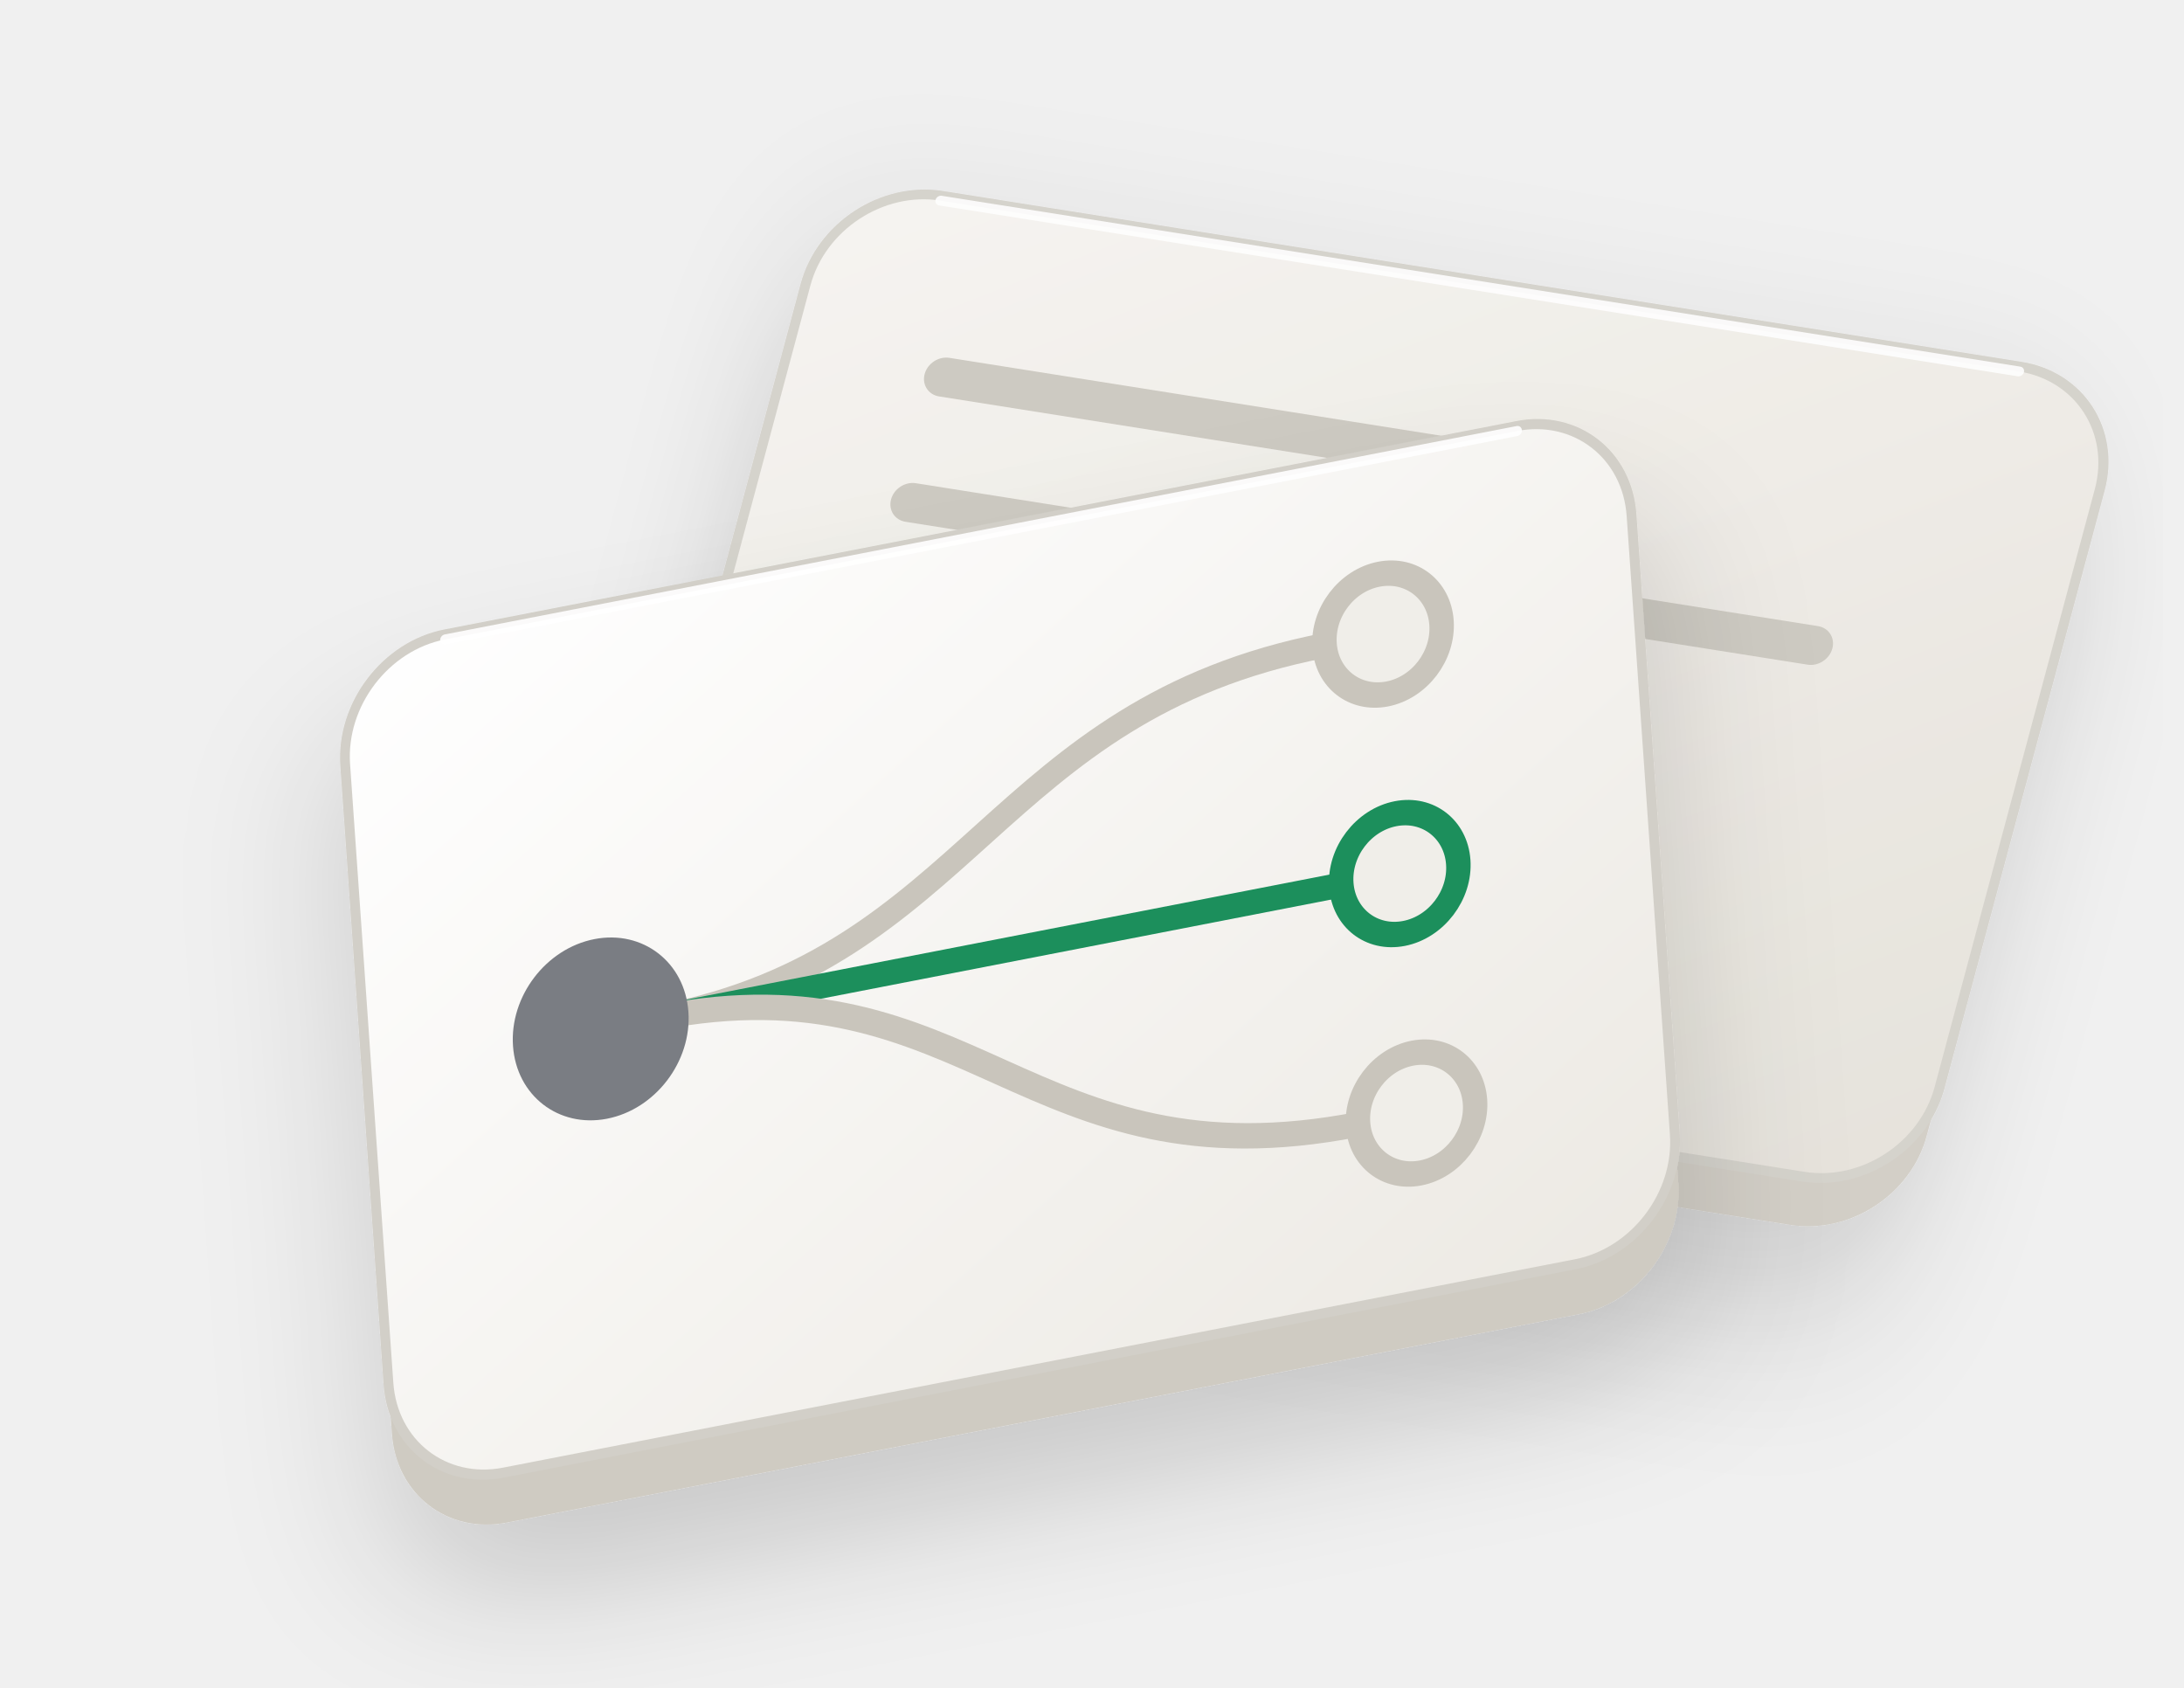
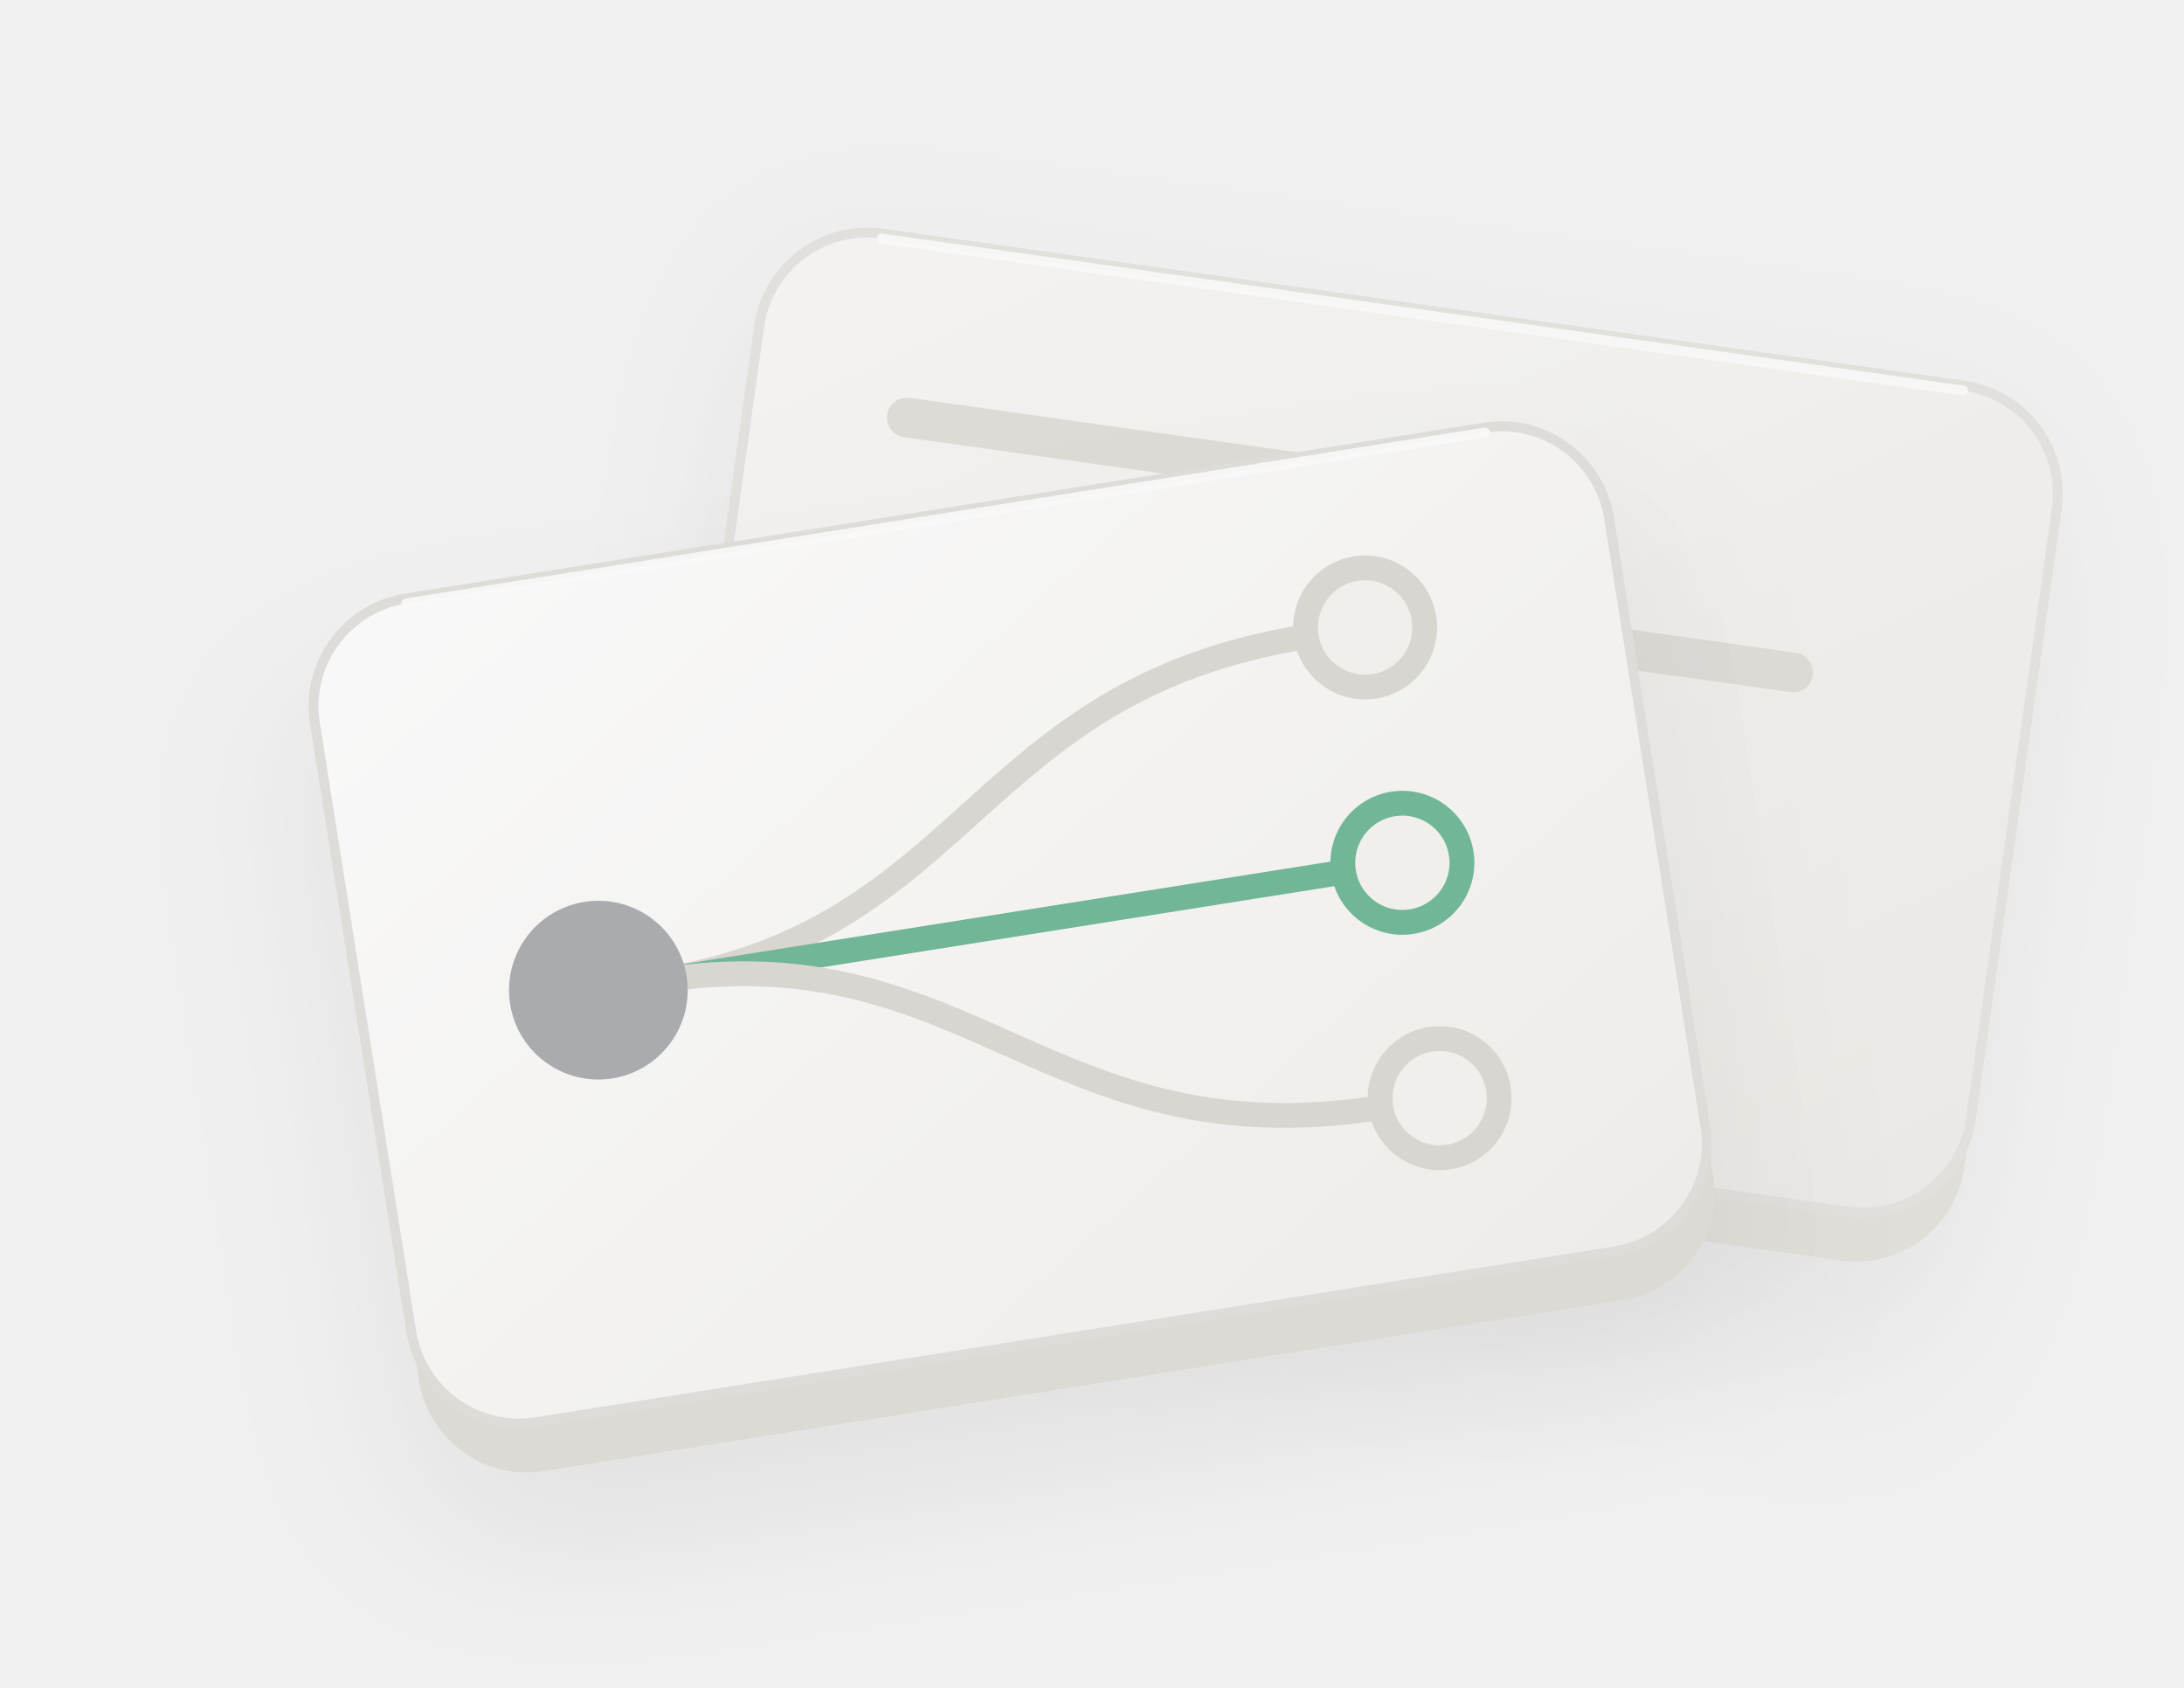
<svg xmlns="http://www.w3.org/2000/svg" viewBox="0 0 220 170">
  <defs>
    <linearGradient id="f" x1="0" y1="0" x2="1" y2="1">
      <stop offset="0" stop-color="#ffffff" />
      <stop offset="1" stop-color="#ece9e3" />
    </linearGradient>
    <linearGradient id="b" x1="0" y1="0" x2="1" y2="1">
      <stop offset="0" stop-color="#f6f4f0" />
      <stop offset="1" stop-color="#e4e0d8" />
    </linearGradient>
    <filter id="s" x="-30%" y="-30%" width="160%" height="170%">
-       <feDropShadow dx="0" dy="8" stdDeviation="8" flood-color="#18191b" flood-opacity="0.16" />
+       <feDropShadow dx="0" dy="8" stdDeviation="8" flood-color="#18191b" flood-opacity="0.1" />
    </filter>
  </defs>
-   <g transform="translate(84 18) rotate(9) skewX(-6)" filter="url(#s)" opacity="0.9">
-     <rect y="5" width="132" height="84" rx="11" fill="#cfcbc2" />
-     <rect width="132" height="84" rx="11" fill="url(#b)" stroke="#d2cfc8" stroke-width="1" />
-     <path d="M11 0.5 H121" stroke="#ffffff" stroke-opacity="0.9" stroke-linecap="round" />
-     <rect x="14" y="16" width="70" height="4" rx="2" fill="#c9c5bc" />
-     <rect x="14" y="29" width="96" height="4" rx="2" fill="#c9c5bc" />
-     <rect x="14" y="42" width="52" height="4" rx="2" fill="#c9c5bc" />
-     <rect x="14" y="55" width="84" height="4" rx="2" fill="#c9c5bc" />
-     <rect x="14" y="68" width="40" height="4" rx="2" fill="#c9c5bc" />
-   </g>
-   <g transform="translate(34 66) rotate(-11) skewX(-7)" filter="url(#s)">
-     <rect y="5" width="132" height="84" rx="11" fill="#cfcbc2" />
-     <rect width="132" height="84" rx="11" fill="url(#f)" stroke="#d2cfc8" stroke-width="1" />
-     <path d="M11 0.5 H121" stroke="#ffffff" stroke-opacity="0.9" stroke-linecap="round" />
-     <path d="M30 42 C62 42 66 18 100 18" fill="none" stroke="#c9c5bc" stroke-width="2.5" stroke-linecap="round" />
-     <circle cx="106" cy="18" r="6" fill="#f0eee9" stroke="#c9c5bc" stroke-width="2.5" />
-     <path d="M30 42 C62 42 66 42 100 42" fill="none" stroke="#1a8f5c" stroke-width="2.5" stroke-linecap="round" />
-     <circle cx="106" cy="42" r="6" fill="#f0eee9" stroke="#1a8f5c" stroke-width="2.5" />
-     <path d="M30 42 C62 42 66 66 100 66" fill="none" stroke="#c9c5bc" stroke-width="2.5" stroke-linecap="round" />
-     <circle cx="106" cy="66" r="6" fill="#f0eee9" stroke="#c9c5bc" stroke-width="2.5" />
-     <circle cx="24" cy="42" r="9" fill="#7a7d83" />
+   <g opacity="0.6">
+     <g transform="translate(78 22) rotate(8)" filter="url(#s)" opacity="0.85">
+       <rect y="5" width="132" height="84" rx="11" fill="#cfcbc2" />
+       <rect width="132" height="84" rx="11" fill="url(#b)" stroke="#d2cfc8" stroke-width="1" />
+       <path d="M11 0.5 H121" stroke="#ffffff" stroke-opacity="0.9" stroke-linecap="round" />
+       <rect x="14" y="16" width="70" height="4" rx="2" fill="#c9c5bc" />
+       <rect x="14" y="29" width="96" height="4" rx="2" fill="#c9c5bc" />
+       <rect x="14" y="42" width="52" height="4" rx="2" fill="#c9c5bc" />
+       <rect x="14" y="55" width="84" height="4" rx="2" fill="#c9c5bc" />
+       <rect x="14" y="68" width="40" height="4" rx="2" fill="#c9c5bc" />
+     </g>
+     <g transform="translate(30 62) rotate(-9)" filter="url(#s)">
+       <rect y="5" width="132" height="84" rx="11" fill="#cfcbc2" />
+       <rect width="132" height="84" rx="11" fill="url(#f)" stroke="#d2cfc8" stroke-width="1" />
+       <path d="M11 0.5 H121" stroke="#ffffff" stroke-opacity="0.9" stroke-linecap="round" />
+       <path d="M30 42 C62 42 66 18 100 18" fill="none" stroke="#c9c5bc" stroke-width="2.5" stroke-linecap="round" />
+       <circle cx="106" cy="18" r="6" fill="#f0eee9" stroke="#c9c5bc" stroke-width="2.5" />
+       <path d="M30 42 C62 42 66 42 100 42" fill="none" stroke="#1a8f5c" stroke-width="2.5" stroke-linecap="round" />
+       <circle cx="106" cy="42" r="6" fill="#f0eee9" stroke="#1a8f5c" stroke-width="2.5" />
+       <path d="M30 42 C62 42 66 66 100 66" fill="none" stroke="#c9c5bc" stroke-width="2.5" stroke-linecap="round" />
+       <circle cx="106" cy="66" r="6" fill="#f0eee9" stroke="#c9c5bc" stroke-width="2.5" />
+       <circle cx="24" cy="42" r="9" fill="#7a7d83" />
+     </g>
  </g>
</svg>
